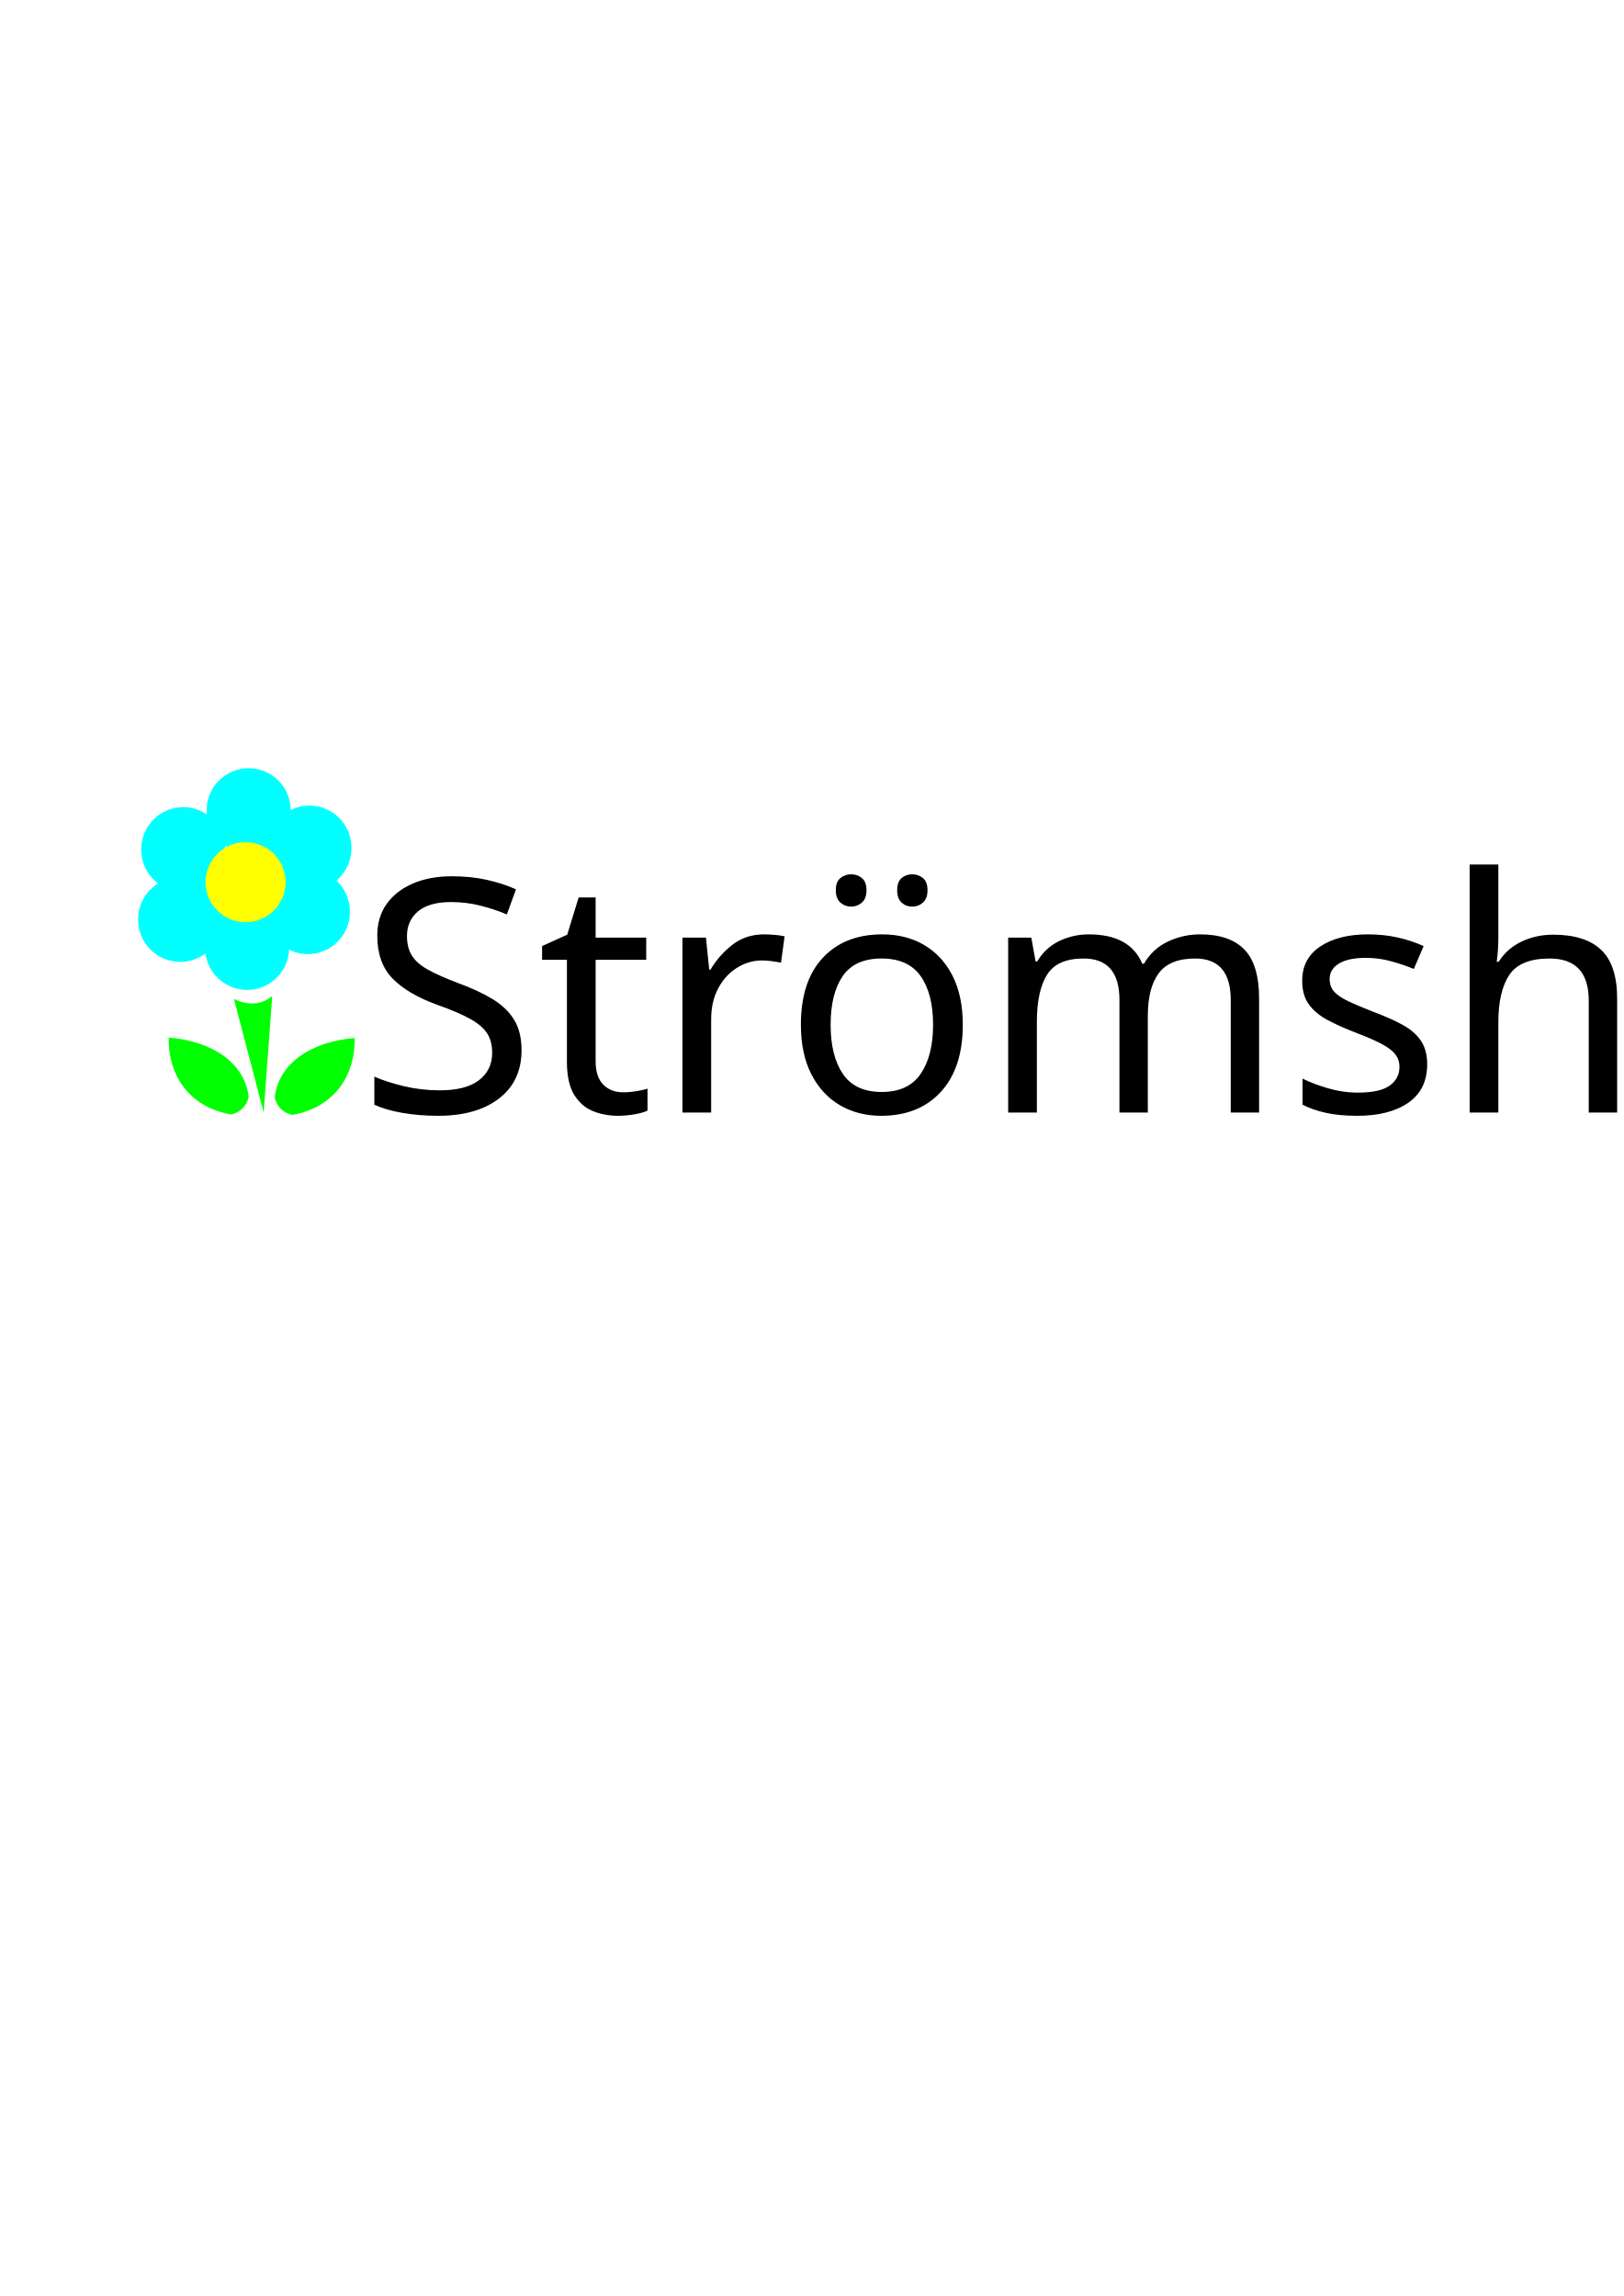
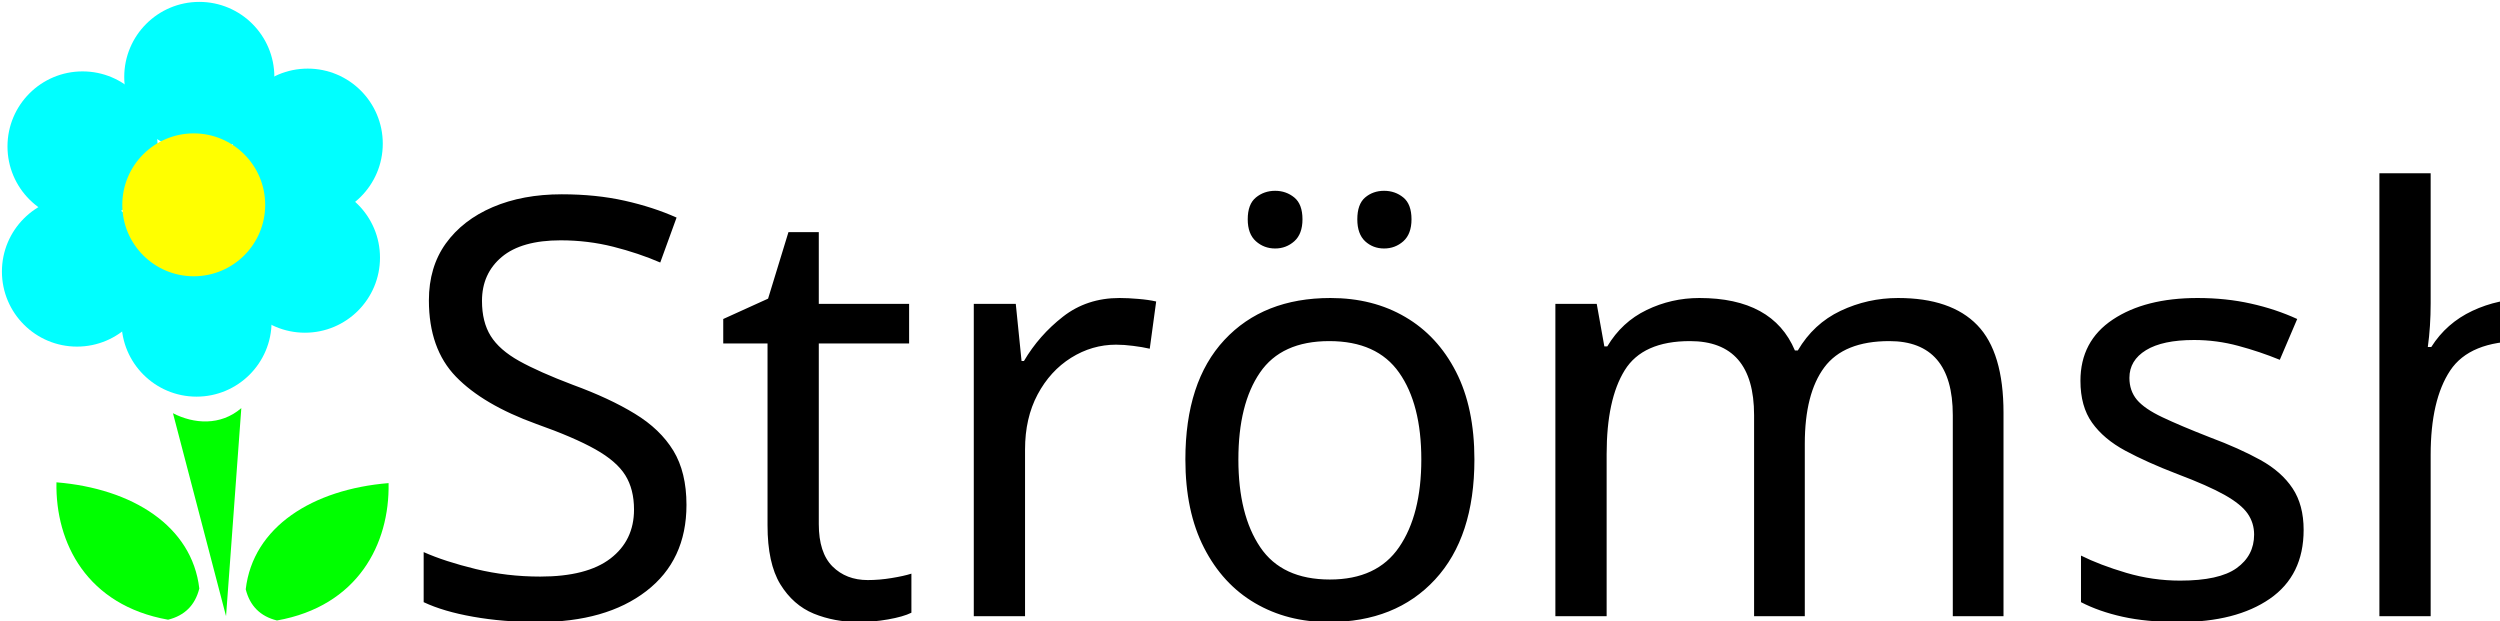
- <svg xmlns="http://www.w3.org/2000/svg" width="744.094" height="1052.362" id="svg2" version="1.1">
+ <svg xmlns="http://www.w3.org/2000/svg" width="425.991" height="105.729" id="svg2" version="1.1">
  <defs id="defs4" />
-   <g id="layer1">
-     <text xml:space="preserve" style="font-size:149.563px;font-style:normal;font-variant:normal;font-weight:normal;font-stretch:normal;line-height:125%;letter-spacing:0px;word-spacing:0px;fill:#000000;fill-opacity:1;stroke:none;font-family:Tangerine;-inkscape-font-specification:Tangerine" x="163.924" y="509.923" id="text2985">
-       <tspan id="tspan2987" x="163.924" y="509.923">Strömshammar</tspan>
+   <g id="layer1" transform="translate(-3.527618,-957.487)">
+     <text xml:space="preserve" style="font-size:99.3px;font-style:normal;font-variant:normal;font-weight:normal;font-stretch:normal;line-height:125%;letter-spacing:0px;word-spacing:0px;fill:#000000;fill-opacity:1;stroke:none;font-family:Tangerine;-inkscape-font-specification:Tangerine" x="70.657" y="1062.485" id="text2985">
+       <tspan id="tspan2987" x="70.657" y="1062.485">Strömshammar</tspan>
    </text>
-     <path style="fill:#00ffff;fill-opacity:1;stroke:#000000;stroke-opacity:0" id="path4845" d="m 639.286,476.648 a 19.286,19.286 0 1 1 -38.571,0 19.286,19.286 0 1 1 38.571,0 z" transform="matrix(0.9988328,0,0,0.9988328,-535.2764,-86.72836)" />
-     <path transform="matrix(0.9988328,0,0,0.9988328,-505.3114,-104.5647)" style="fill:#00ffff;fill-opacity:1;stroke:#000000;stroke-opacity:0" id="path4845-9" d="m 639.286,476.648 a 19.286,19.286 0 1 1 -38.571,0 19.286,19.286 0 1 1 38.571,0 z" />
-     <path transform="matrix(0.9988328,0,0,0.9988328,-477.4868,-87.4418)" style="fill:#00ffff;fill-opacity:1;stroke:#000000;stroke-opacity:0" id="path4845-4" d="m 639.286,476.648 a 19.286,19.286 0 1 1 -38.571,0 19.286,19.286 0 1 1 38.571,0 z" />
-     <path transform="matrix(0.9988328,0,0,0.9988328,-478.2002,-58.19027)" style="fill:#00ffff;fill-opacity:1;stroke:#000000;stroke-opacity:0" id="path4845-2" d="m 639.286,476.648 a 19.286,19.286 0 1 1 -38.571,0 19.286,19.286 0 1 1 38.571,0 z" />
-     <path transform="matrix(0.9988328,0,0,0.9988328,-506.0249,-41.78088)" style="fill:#00ffff;fill-opacity:1;stroke:#000000;stroke-opacity:0" id="path4845-98" d="m 639.286,476.648 a 19.286,19.286 0 1 1 -38.571,0 19.286,19.286 0 1 1 38.571,0 z" />
-     <path transform="matrix(0.9988328,0,0,0.9988328,-536.7033,-54.62301)" style="fill:#00ffff;fill-opacity:1;stroke:#000000;stroke-opacity:0" id="path4845-5" d="m 639.286,476.648 a 19.286,19.286 0 1 1 -38.571,0 19.286,19.286 0 1 1 38.571,0 z" />
-     <path style="fill:#ffff00;fill-opacity:1;stroke:#ffff00;stroke-opacity:1" id="path4843" d="m 670.714,494.862 a 23.214,23.214 0 1 1 -46.429,0 23.214,23.214 0 1 1 46.429,0 z" transform="matrix(0.7731928,0,0,0.7731928,-388.1044,21.72178)" />
-     <path style="fill:#00ff00;fill-opacity:1;stroke:none" d="m 107.206,457.828 13.623,52.088 3.919,-53.395 c -5.341,4.598 -12.201,4.067 -17.542,1.306 z" id="path4895" />
-     <path style="fill:#00ff00;fill-opacity:1;stroke:none" d="m 125.881,503.01 c 1.87,-16.027 17.162,-25.644 36.662,-27.246 0.307,15.644 -7.902,31.566 -28.649,35.26 -4.274,-1.068 -6.945,-3.74 -8.014,-8.014 z" id="path4897-6" />
-     <path style="fill:#00ff00;fill-opacity:1;stroke:none" d="m 113.965,502.81 c -1.87,-16.027 -17.162,-25.644 -36.662,-27.246 -0.307,15.644 7.902,31.566 28.649,35.26 4.274,-1.068 6.945,-3.74 8.014,-8.014 z" id="path4897-6-4" />
+     <path style="fill:#00ffff;fill-opacity:1;stroke:#000000;stroke-opacity:0" id="path4845" d="m 639.286,476.648 c 0,10.651 -8.635,19.286 -19.286,19.286 -10.651,0 -19.286,-8.635 -19.286,-19.286 0,-10.651 8.635,-19.286 19.286,-19.286 10.651,0 19.286,8.635 19.286,19.286 z" transform="matrix(0.6631591,0,0,0.6631591,-393.5655,666.3483)" />
+     <path transform="matrix(0.6631591,0,0,0.6631591,-373.6708,654.5062)" style="fill:#00ffff;fill-opacity:1;stroke:#000000;stroke-opacity:0" id="path4845-9" d="m 639.286,476.648 c 0,10.651 -8.635,19.286 -19.286,19.286 -10.651,0 -19.286,-8.635 -19.286,-19.286 0,-10.651 8.635,-19.286 19.286,-19.286 10.651,0 19.286,8.635 19.286,19.286 z" />
+     <path transform="matrix(0.6631591,0,0,0.6631591,-355.197,665.8746)" style="fill:#00ffff;fill-opacity:1;stroke:#000000;stroke-opacity:0" id="path4845-4" d="m 639.286,476.648 c 0,10.651 -8.635,19.286 -19.286,19.286 -10.651,0 -19.286,-8.635 -19.286,-19.286 0,-10.651 8.635,-19.286 19.286,-19.286 10.651,0 19.286,8.635 19.286,19.286 z" />
+     <path transform="matrix(0.6631591,0,0,0.6631591,-355.6707,685.2957)" style="fill:#00ffff;fill-opacity:1;stroke:#000000;stroke-opacity:0" id="path4845-2" d="m 639.286,476.648 c 0,10.651 -8.635,19.286 -19.286,19.286 -10.651,0 -19.286,-8.635 -19.286,-19.286 0,-10.651 8.635,-19.286 19.286,-19.286 10.651,0 19.286,8.635 19.286,19.286 z" />
+     <path transform="matrix(0.6631591,0,0,0.6631591,-374.1445,696.1905)" style="fill:#00ffff;fill-opacity:1;stroke:#000000;stroke-opacity:0" id="path4845-98" d="m 639.286,476.648 c 0,10.651 -8.635,19.286 -19.286,19.286 -10.651,0 -19.286,-8.635 -19.286,-19.286 0,-10.651 8.635,-19.286 19.286,-19.286 10.651,0 19.286,8.635 19.286,19.286 z" />
+     <path transform="matrix(0.6631591,0,0,0.6631591,-394.5129,687.6642)" style="fill:#00ffff;fill-opacity:1;stroke:#000000;stroke-opacity:0" id="path4845-5" d="m 639.286,476.648 c 0,10.651 -8.635,19.286 -19.286,19.286 -10.651,0 -19.286,-8.635 -19.286,-19.286 0,-10.651 8.635,-19.286 19.286,-19.286 10.651,0 19.286,8.635 19.286,19.286 z" />
+     <path style="fill:#ffff00;fill-opacity:1;stroke:#ffff00;stroke-opacity:1" id="path4843" d="m 670.714,494.862 c 0,12.821 -10.393,23.214 -23.214,23.214 -12.821,0 -23.214,-10.393 -23.214,-23.214 0,-12.821 10.393,-23.214 23.214,-23.214 12.821,0 23.214,10.393 23.214,23.214 z" transform="matrix(0.5133491,0,0,0.5133491,-295.853,738.3521)" />
+     <path style="fill:#00ff00;fill-opacity:1;stroke:none" d="m 33,1027.898 9.045,34.583 2.602,-35.451 c -3.546,3.053 -8.101,2.7 -11.647,0.867 z" id="path4895" />
+     <path style="fill:#00ff00;fill-opacity:1;stroke:none" d="m 45.399,1057.896 c 1.241,-10.641 11.395,-17.026 24.341,-18.09 0.204,10.386 -5.246,20.958 -19.021,23.41 -2.838,-0.709 -4.611,-2.483 -5.321,-5.321 z" id="path4897-6" />
+     <path style="fill:#00ff00;fill-opacity:1;stroke:none" d="m 37.488,1057.763 c -1.241,-10.641 -11.395,-17.026 -24.341,-18.09 -0.204,10.386 5.246,20.958 19.021,23.41 2.838,-0.71 4.611,-2.483 5.321,-5.321 z" id="path4897-6-4" />
  </g>
</svg>
